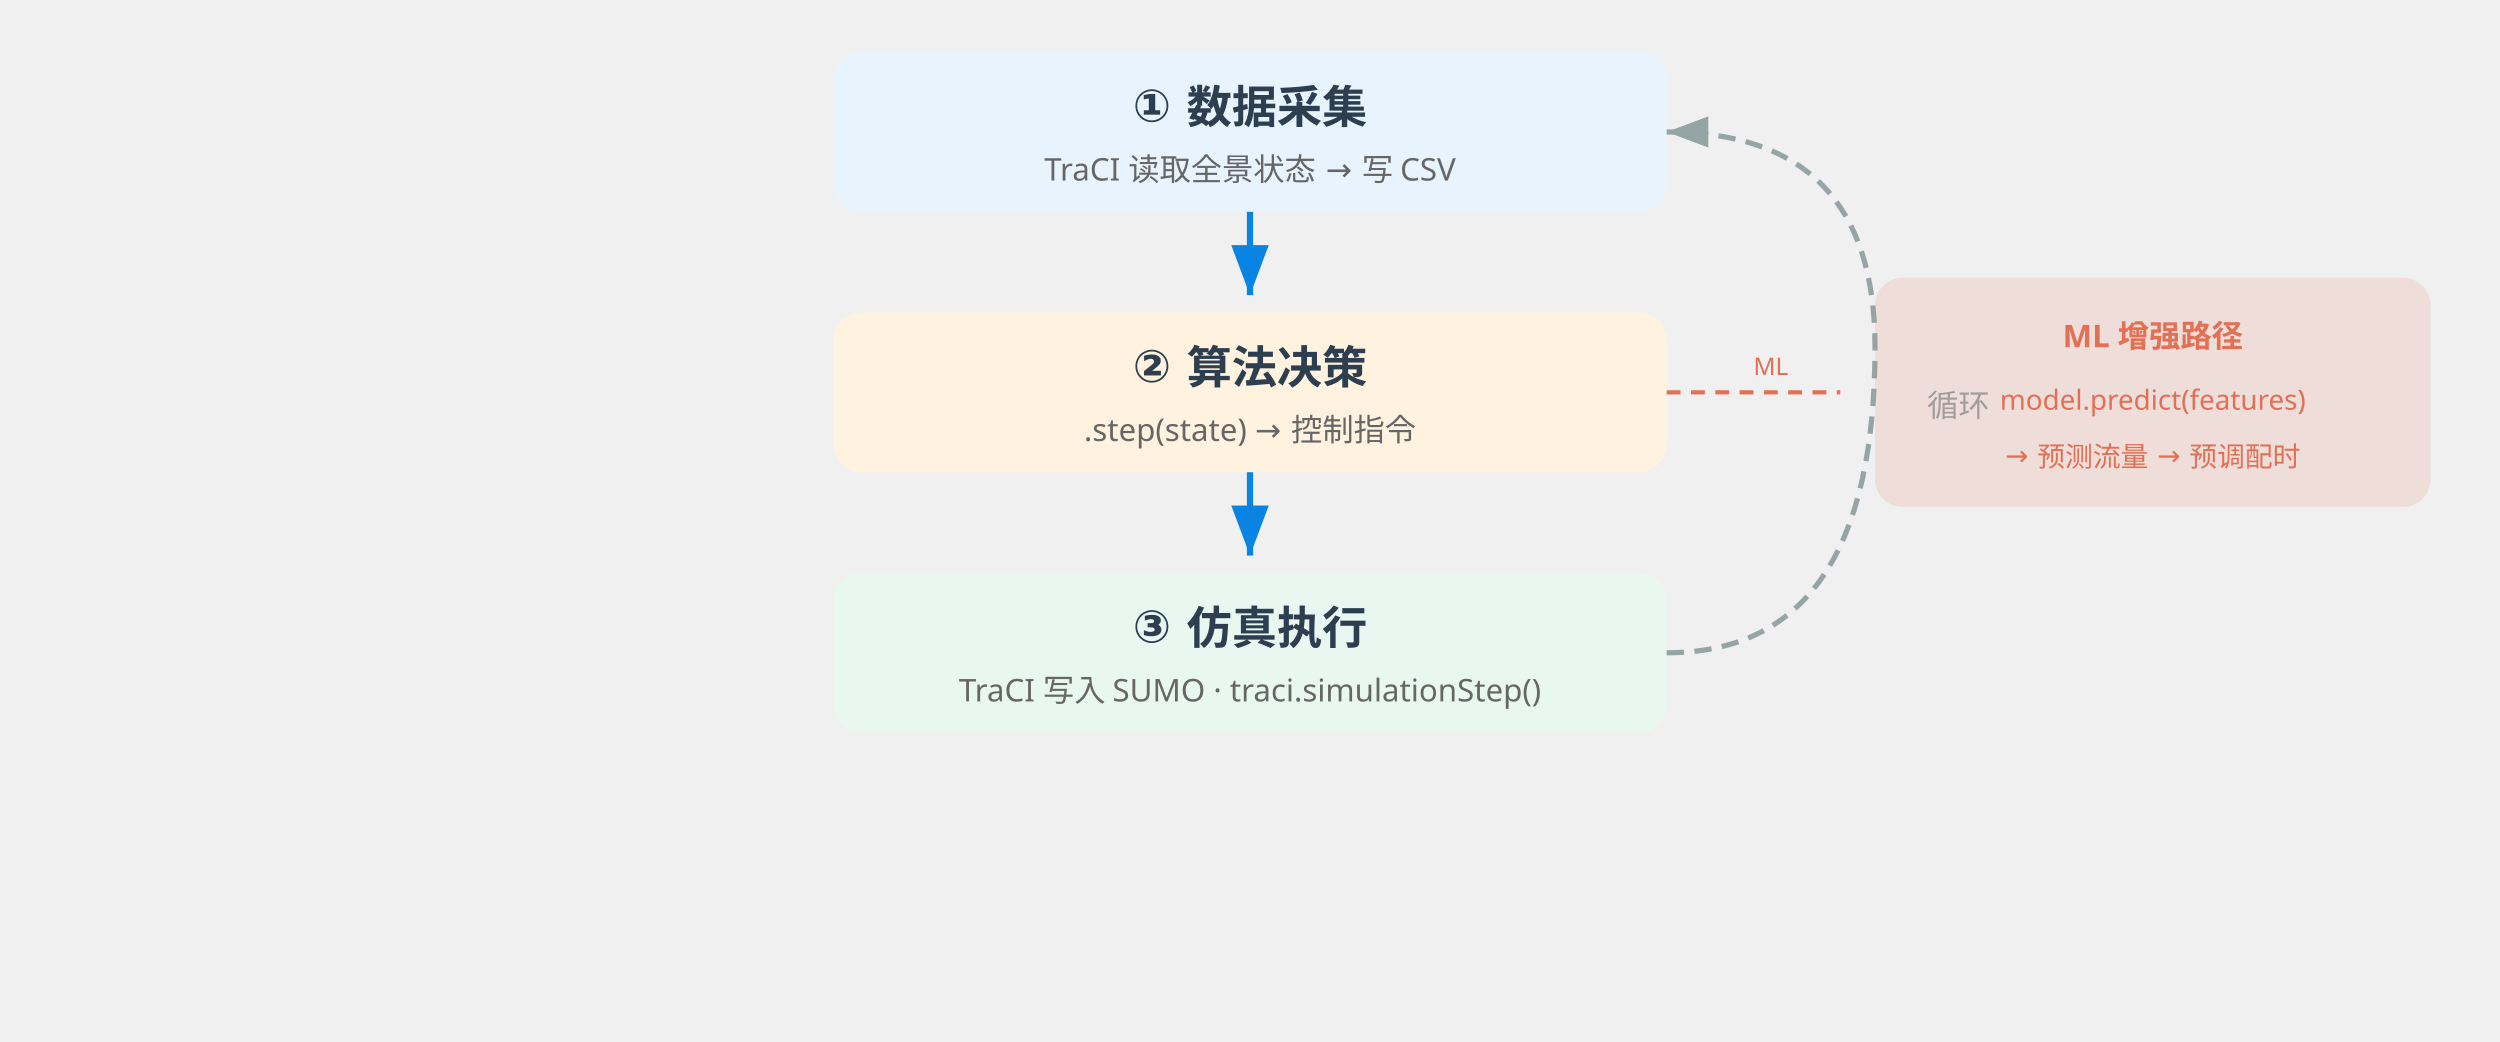
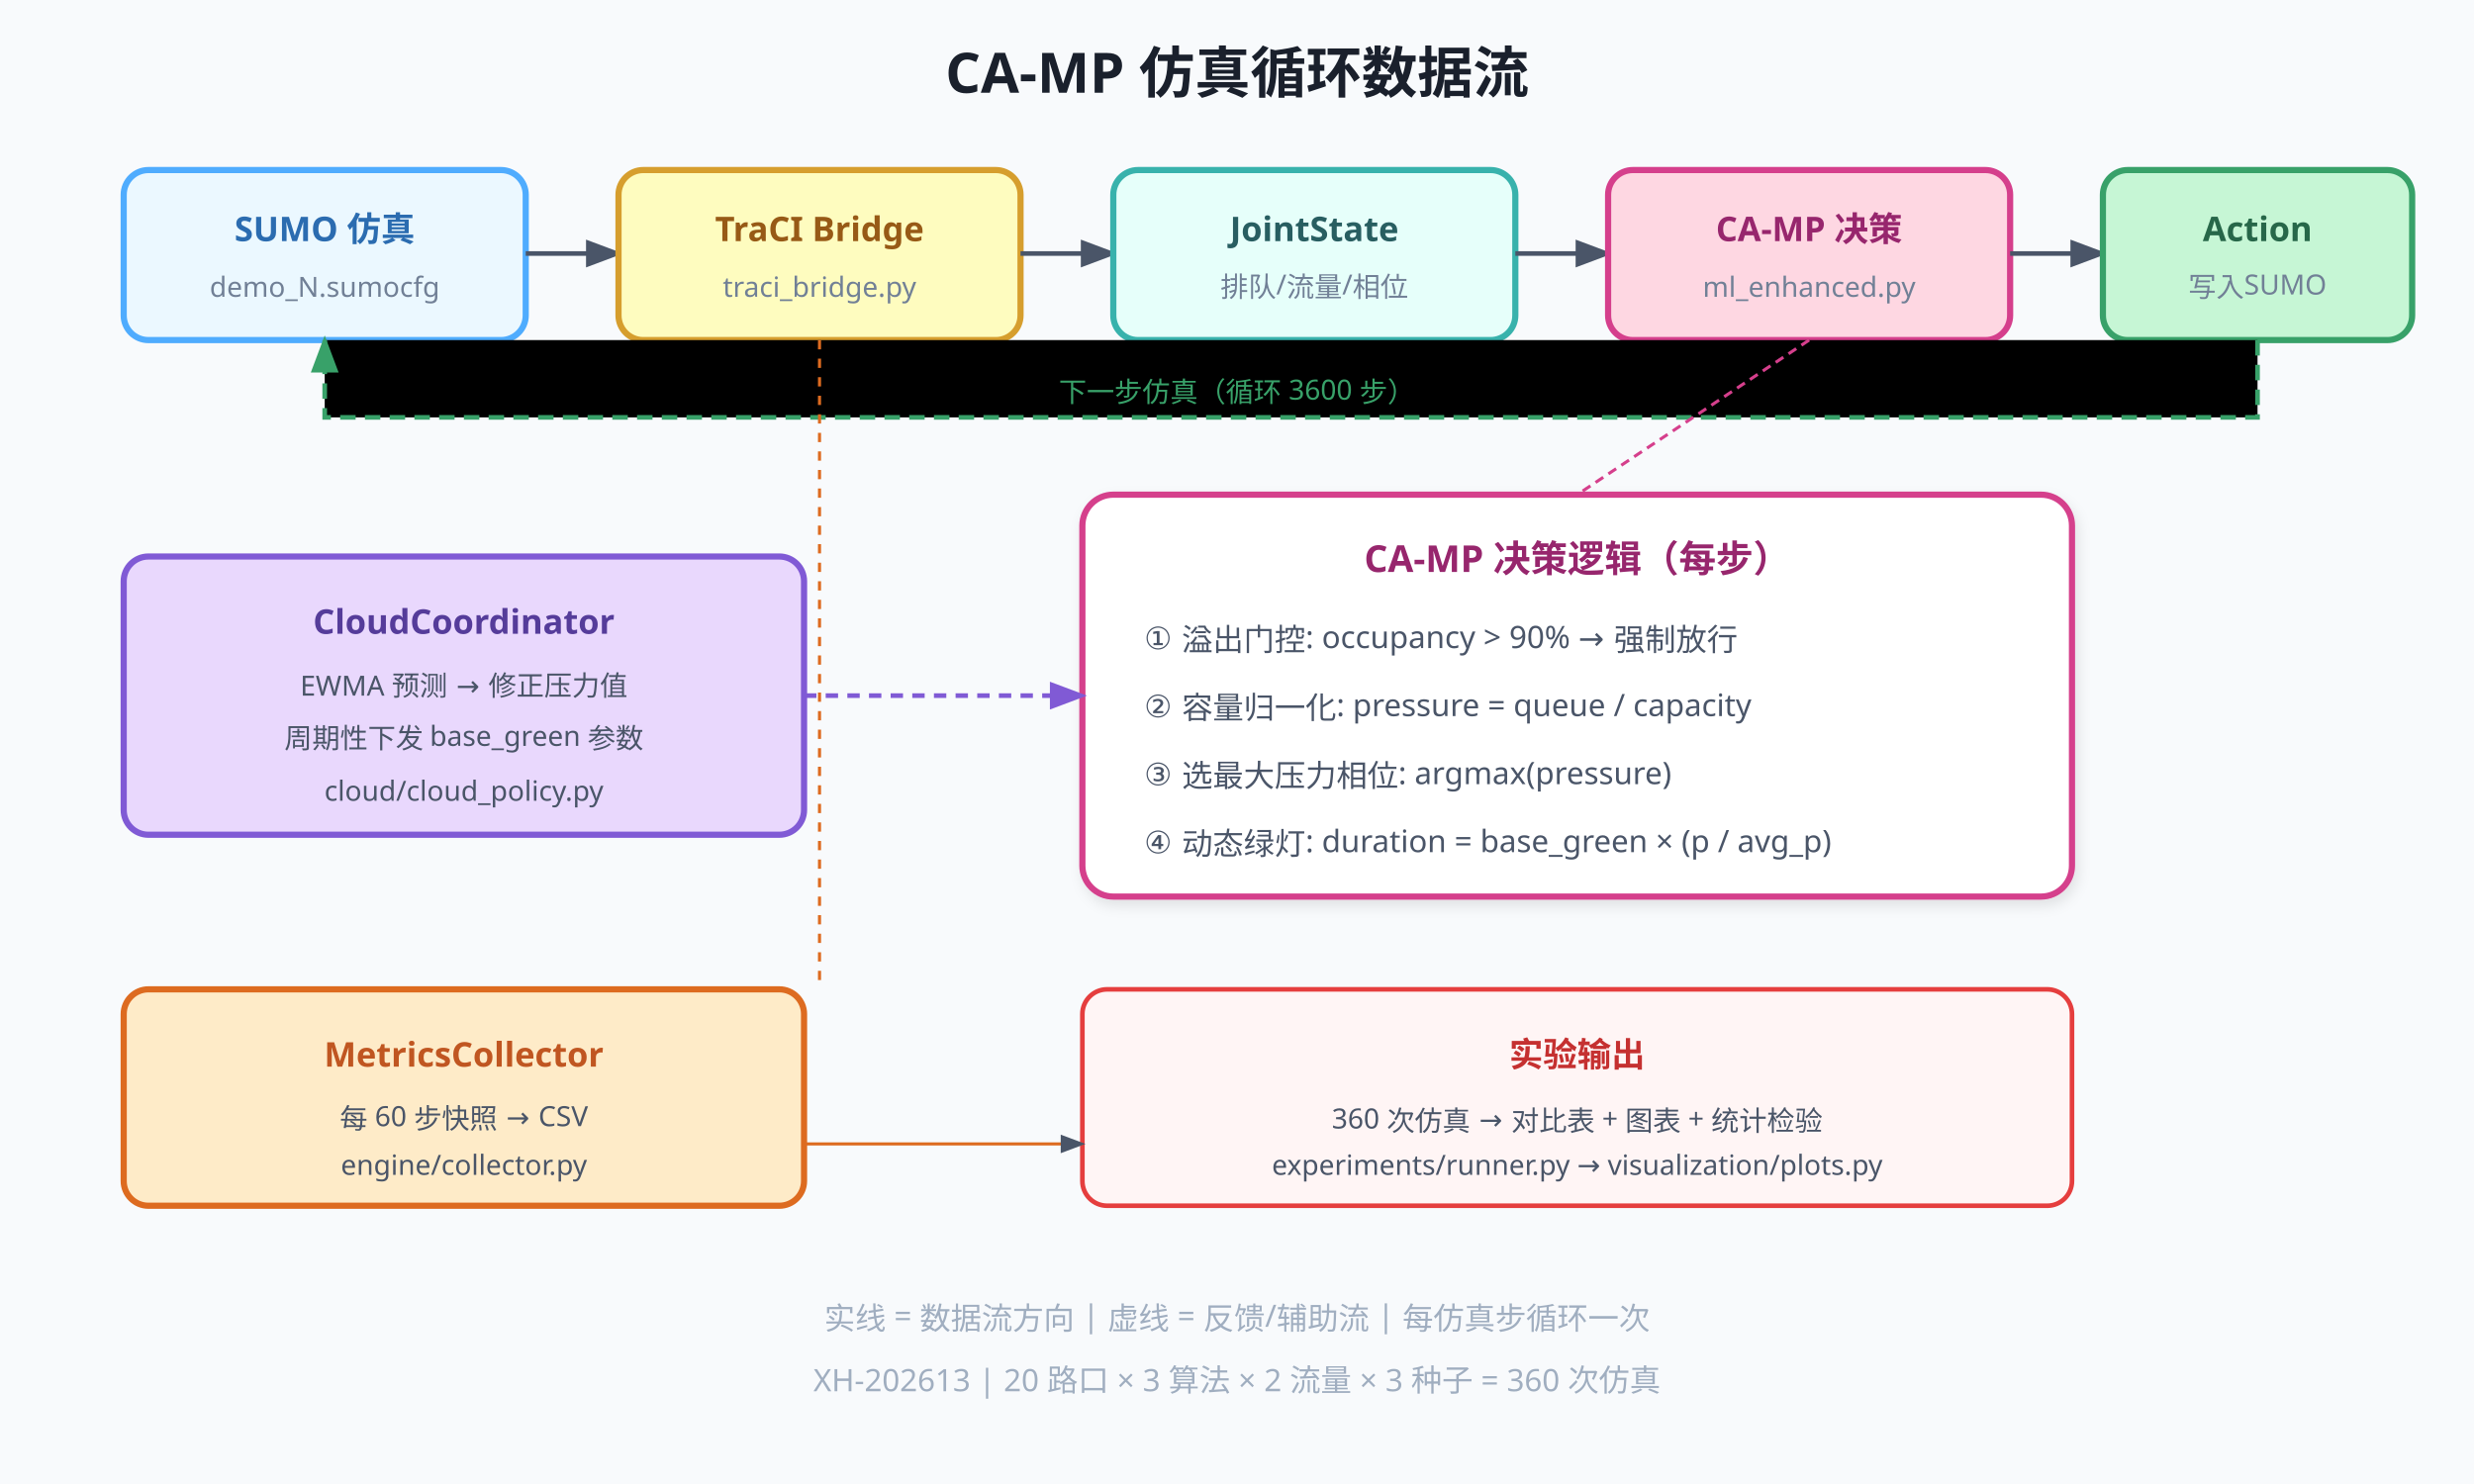
- <svg xmlns="http://www.w3.org/2000/svg" viewBox="0 0 720 300" font-family="'Microsoft YaHei', 'PingFang SC', sans-serif">
+ <svg xmlns="http://www.w3.org/2000/svg" viewBox="0 0 800 480" font-family="Microsoft YaHei, SimHei, sans-serif">
  <defs>
-     <marker id="a1" markerWidth="8" markerHeight="6" refX="8" refY="3" orient="auto">
-       <path d="M0,0 L8,3 L0,6 Z" fill="#0984e3" />
+     <marker id="a" markerWidth="8" markerHeight="6" refX="7" refY="3" orient="auto">
+       <polygon points="0 0,8 3,0 6" fill="#4a5568" />
    </marker>
-     <marker id="a2" markerWidth="8" markerHeight="6" refX="8" refY="3" orient="auto">
-       <path d="M0,0 L8,3 L0,6 Z" fill="#95a5a6" />
+     <marker id="ag" markerWidth="8" markerHeight="6" refX="7" refY="3" orient="auto">
+       <polygon points="0 0,8 3,0 6" fill="#38a169" />
    </marker>
+     <marker id="ap" markerWidth="8" markerHeight="6" refX="7" refY="3" orient="auto">
+       <polygon points="0 0,8 3,0 6" fill="#805ad5" />
+     </marker>
+     <filter id="s">
+       <feDropShadow dx="1" dy="2" stdDeviation="2" flood-opacity="0.1" />
+     </filter>
  </defs>
-   <rect x="240" y="15" width="240" height="46" rx="8" fill="#e8f4fd" />
-   <text x="360" y="35" text-anchor="middle" fill="#2c3e50" font-size="13" font-weight="bold">① 数据采集</text>
-   <text x="360" y="52" text-anchor="middle" fill="#666" font-size="9">TraCI 读取全景状态 → 写 CSV</text>
-   <line x1="360" y1="61" x2="360" y2="85" stroke="#0984e3" stroke-width="1.8" marker-end="url(#a1)" />
-   <rect x="240" y="90" width="240" height="46" rx="8" fill="#fff3e0" />
-   <text x="360" y="110" text-anchor="middle" fill="#2c3e50" font-size="13" font-weight="bold">② 算法决策</text>
-   <text x="360" y="127" text-anchor="middle" fill="#666" font-size="9">.step(state) → 控制指令</text>
-   <line x1="360" y1="136" x2="360" y2="160" stroke="#0984e3" stroke-width="1.8" marker-end="url(#a1)" />
-   <rect x="240" y="165" width="240" height="46" rx="8" fill="#e8f8f0" />
-   <text x="360" y="185" text-anchor="middle" fill="#2c3e50" font-size="13" font-weight="bold">③ 仿真执行</text>
-   <text x="360" y="202" text-anchor="middle" fill="#666" font-size="9">TraCI 写入 SUMO · traci.simulationStep()</text>
-   <path d="M480,188 Q540,188 540,100 Q540,38 480,38" fill="none" stroke="#95a5a6" stroke-width="1.5" stroke-dasharray="5,3" marker-end="url(#a2)" />
-   <text x="555" y="120" fill="#95a5a6" font-size="9">循环</text>
-   <rect x="540" y="80" width="160" height="66" rx="8" fill="#e17055" opacity="0.15" />
-   <text x="620" y="100" text-anchor="middle" fill="#e17055" font-size="9" font-weight="bold">ML 增强路径</text>
-   <text x="620" y="118" text-anchor="middle" fill="#e17055" font-size="8">model.predict(features)</text>
-   <text x="620" y="134" text-anchor="middle" fill="#e17055" font-size="8">→ 预测流量 → 预调配时</text>
-   <path d="M480,113 L530,113" stroke="#e17055" stroke-width="1.2" stroke-dasharray="4,3" />
-   <text x="505" y="108" fill="#e17055" font-size="7">ML</text>
+   <rect width="800" height="480" fill="#f8fafc" />
+   <text x="400" y="30" text-anchor="middle" font-size="18" font-weight="bold" fill="#1a202c">CA-MP 仿真循环数据流</text>
+   <rect x="40" y="55" width="130" height="55" rx="8" fill="#ebf8ff" stroke="#4facfe" stroke-width="2" />
+   <text x="105" y="78" text-anchor="middle" font-size="11" font-weight="bold" fill="#2b6cb0">SUMO 仿真</text>
+   <text x="105" y="96" text-anchor="middle" font-size="9" fill="#718096">demo_N.sumocfg</text>
+   <path d="M170,82 L200,82" stroke="#4a5568" stroke-width="1.5" marker-end="url(#a)" />
+   <rect x="200" y="55" width="130" height="55" rx="8" fill="#fefcbf" stroke="#d69e2e" stroke-width="2" />
+   <text x="265" y="78" text-anchor="middle" font-size="11" font-weight="bold" fill="#975a16">TraCI Bridge</text>
+   <text x="265" y="96" text-anchor="middle" font-size="9" fill="#718096">traci_bridge.py</text>
+   <path d="M330,82 L360,82" stroke="#4a5568" stroke-width="1.5" marker-end="url(#a)" />
+   <rect x="360" y="55" width="130" height="55" rx="8" fill="#e6fffa" stroke="#38b2ac" stroke-width="2" />
+   <text x="425" y="78" text-anchor="middle" font-size="11" font-weight="bold" fill="#285e61">JointState</text>
+   <text x="425" y="96" text-anchor="middle" font-size="9" fill="#718096">排队/流量/相位</text>
+   <path d="M490,82 L520,82" stroke="#4a5568" stroke-width="1.5" marker-end="url(#a)" />
+   <rect x="520" y="55" width="130" height="55" rx="8" fill="#fed7e2" stroke="#d53f8c" stroke-width="2" />
+   <text x="585" y="78" text-anchor="middle" font-size="11" font-weight="bold" fill="#97266d">CA-MP 决策</text>
+   <text x="585" y="96" text-anchor="middle" font-size="9" fill="#718096">ml_enhanced.py</text>
+   <path d="M650,82 L680,82" stroke="#4a5568" stroke-width="1.5" marker-end="url(#a)" />
+   <rect x="680" y="55" width="100" height="55" rx="8" fill="#c6f6d5" stroke="#38a169" stroke-width="2" />
+   <text x="730" y="78" text-anchor="middle" font-size="11" font-weight="bold" fill="#276749">Action</text>
+   <text x="730" y="96" text-anchor="middle" font-size="9" fill="#718096">写入SUMO</text>
+   <path d="M730,110 L730,135 L105,135 L105,110" stroke="#38a169" stroke-width="1.5" stroke-dasharray="5,3" marker-end="url(#ag)" />
+   <text x="400" y="130" text-anchor="middle" font-size="9" fill="#38a169">下一步仿真（循环 3600 步）</text>
+   <rect x="350" y="160" width="320" height="130" rx="10" fill="white" stroke="#d53f8c" stroke-width="2" filter="url(#s)" />
+   <text x="510" y="185" text-anchor="middle" font-size="12" font-weight="bold" fill="#97266d">CA-MP 决策逻辑（每步）</text>
+   <text x="370" y="210" font-size="10" fill="#4a5568">① 溢出门控: occupancy &gt; 90% → 强制放行</text>
+   <text x="370" y="232" font-size="10" fill="#4a5568">② 容量归一化: pressure = queue / capacity</text>
+   <text x="370" y="254" font-size="10" fill="#4a5568">③ 选最大压力相位: argmax(pressure)</text>
+   <text x="370" y="276" font-size="10" fill="#4a5568">④ 动态绿灯: duration = base_green × (p / avg_p)</text>
+   <path d="M585,110 L510,160" stroke="#d53f8c" stroke-width="1" stroke-dasharray="3,2" />
+   <rect x="40" y="180" width="220" height="90" rx="8" fill="#e9d8fd" stroke="#805ad5" stroke-width="2" />
+   <text x="150" y="205" text-anchor="middle" font-size="11" font-weight="bold" fill="#553c9a">CloudCoordinator</text>
+   <text x="150" y="225" text-anchor="middle" font-size="9" fill="#4a5568">EWMA 预测 → 修正压力值</text>
+   <text x="150" y="242" text-anchor="middle" font-size="9" fill="#4a5568">周期性下发 base_green 参数</text>
+   <text x="150" y="259" text-anchor="middle" font-size="9" fill="#4a5568">cloud/cloud_policy.py</text>
+   <path d="M260,225 L350,225" stroke="#805ad5" stroke-width="1.5" stroke-dasharray="4,3" marker-end="url(#ap)" />
+   <rect x="40" y="320" width="220" height="70" rx="8" fill="#feebc8" stroke="#dd6b20" stroke-width="2" />
+   <text x="150" y="345" text-anchor="middle" font-size="11" font-weight="bold" fill="#c05621">MetricsCollector</text>
+   <text x="150" y="365" text-anchor="middle" font-size="9" fill="#4a5568">每 60 步快照 → CSV</text>
+   <text x="150" y="380" text-anchor="middle" font-size="9" fill="#4a5568">engine/collector.py</text>
+   <path d="M265,110 L265,320" stroke="#dd6b20" stroke-width="1" stroke-dasharray="3,3" />
+   <rect x="350" y="320" width="320" height="70" rx="8" fill="#fff5f5" stroke="#e53e3e" stroke-width="1.5" />
+   <text x="510" y="345" text-anchor="middle" font-size="11" font-weight="bold" fill="#c53030">实验输出</text>
+   <text x="510" y="365" text-anchor="middle" font-size="9" fill="#4a5568">360 次仿真 → 对比表 + 图表 + 统计检验</text>
+   <text x="510" y="380" text-anchor="middle" font-size="9" fill="#4a5568">experiments/runner.py → visualization/plots.py</text>
+   <path d="M260,370 L350,370" stroke="#dd6b20" stroke-width="1" marker-end="url(#a)" />
+   <text x="400" y="430" text-anchor="middle" font-size="10" fill="#a0aec0">实线 = 数据流方向 | 虚线 = 反馈/辅助流 | 每仿真步循环一次</text>
+   <text x="400" y="450" text-anchor="middle" font-size="10" fill="#a0aec0">XH-202613 | 20 路口 × 3 算法 × 2 流量 × 3 种子 = 360 次仿真</text>
</svg>
